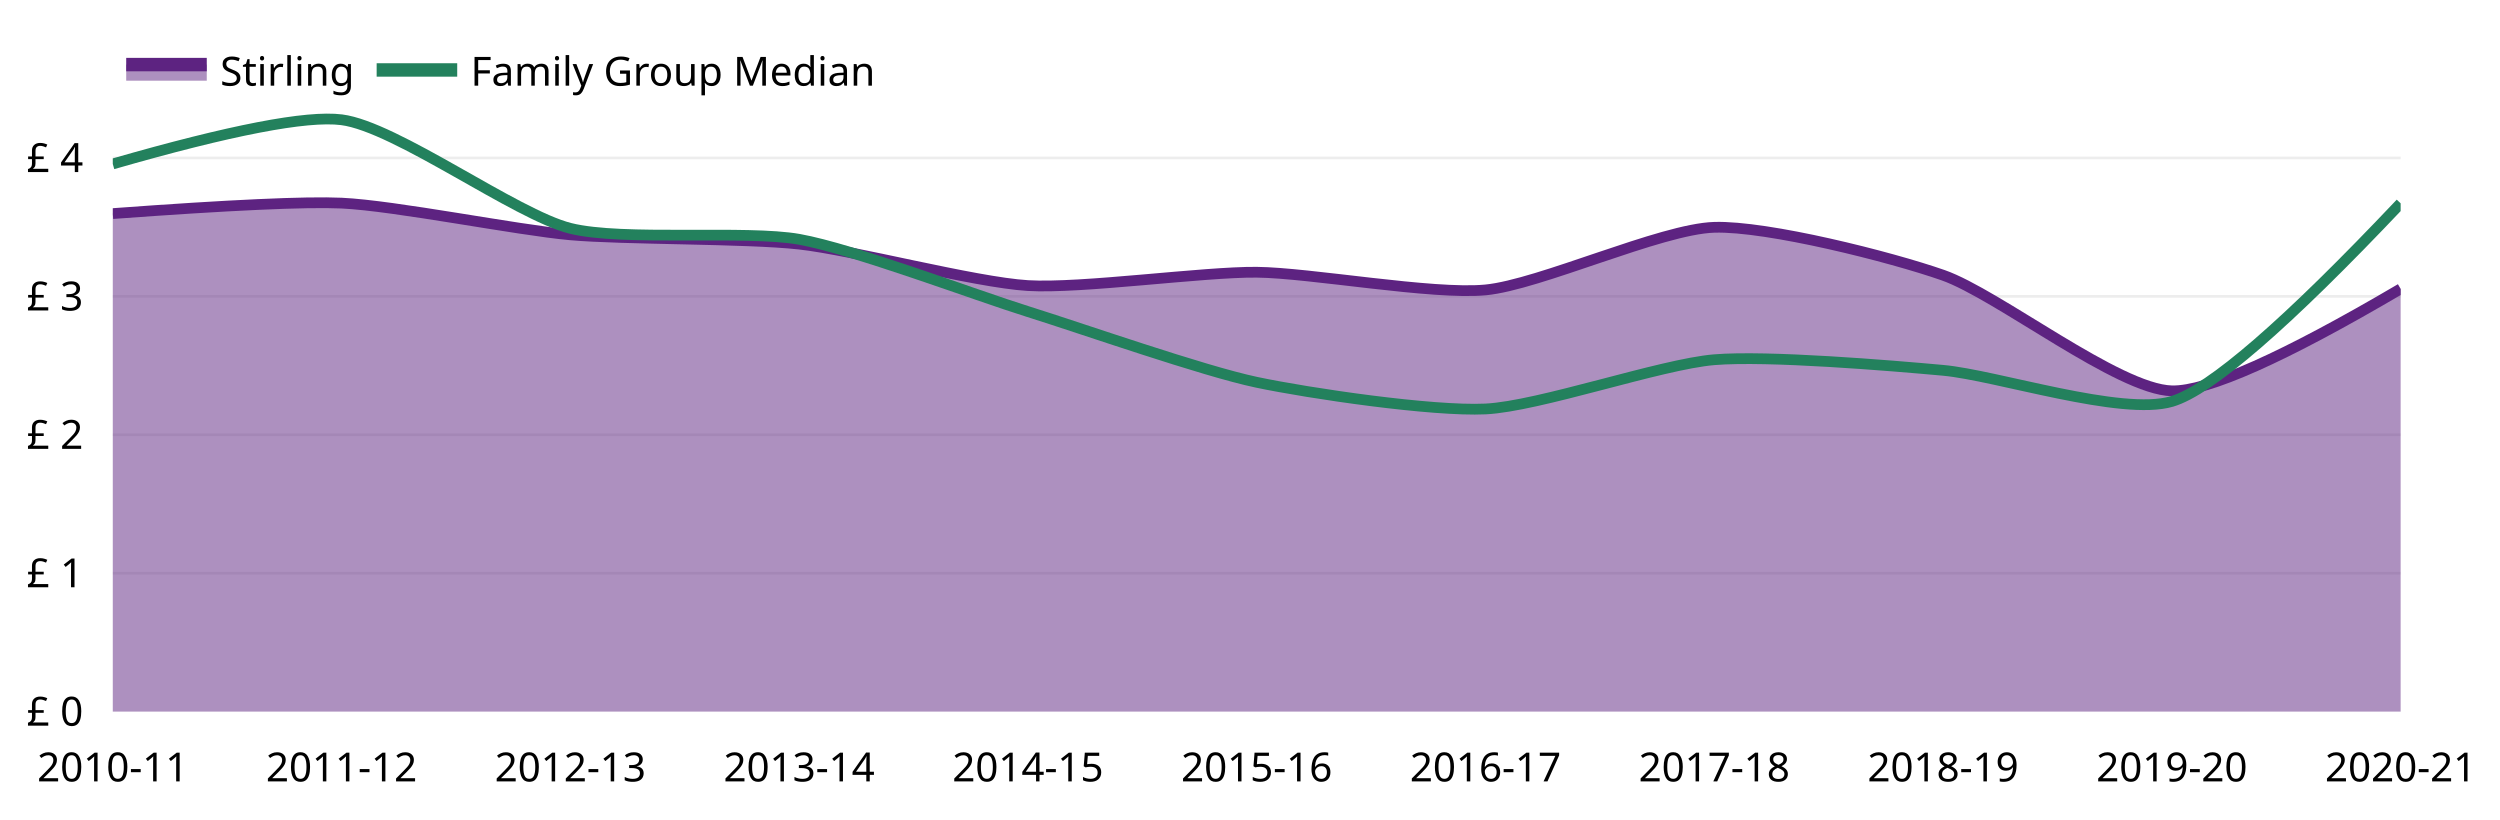
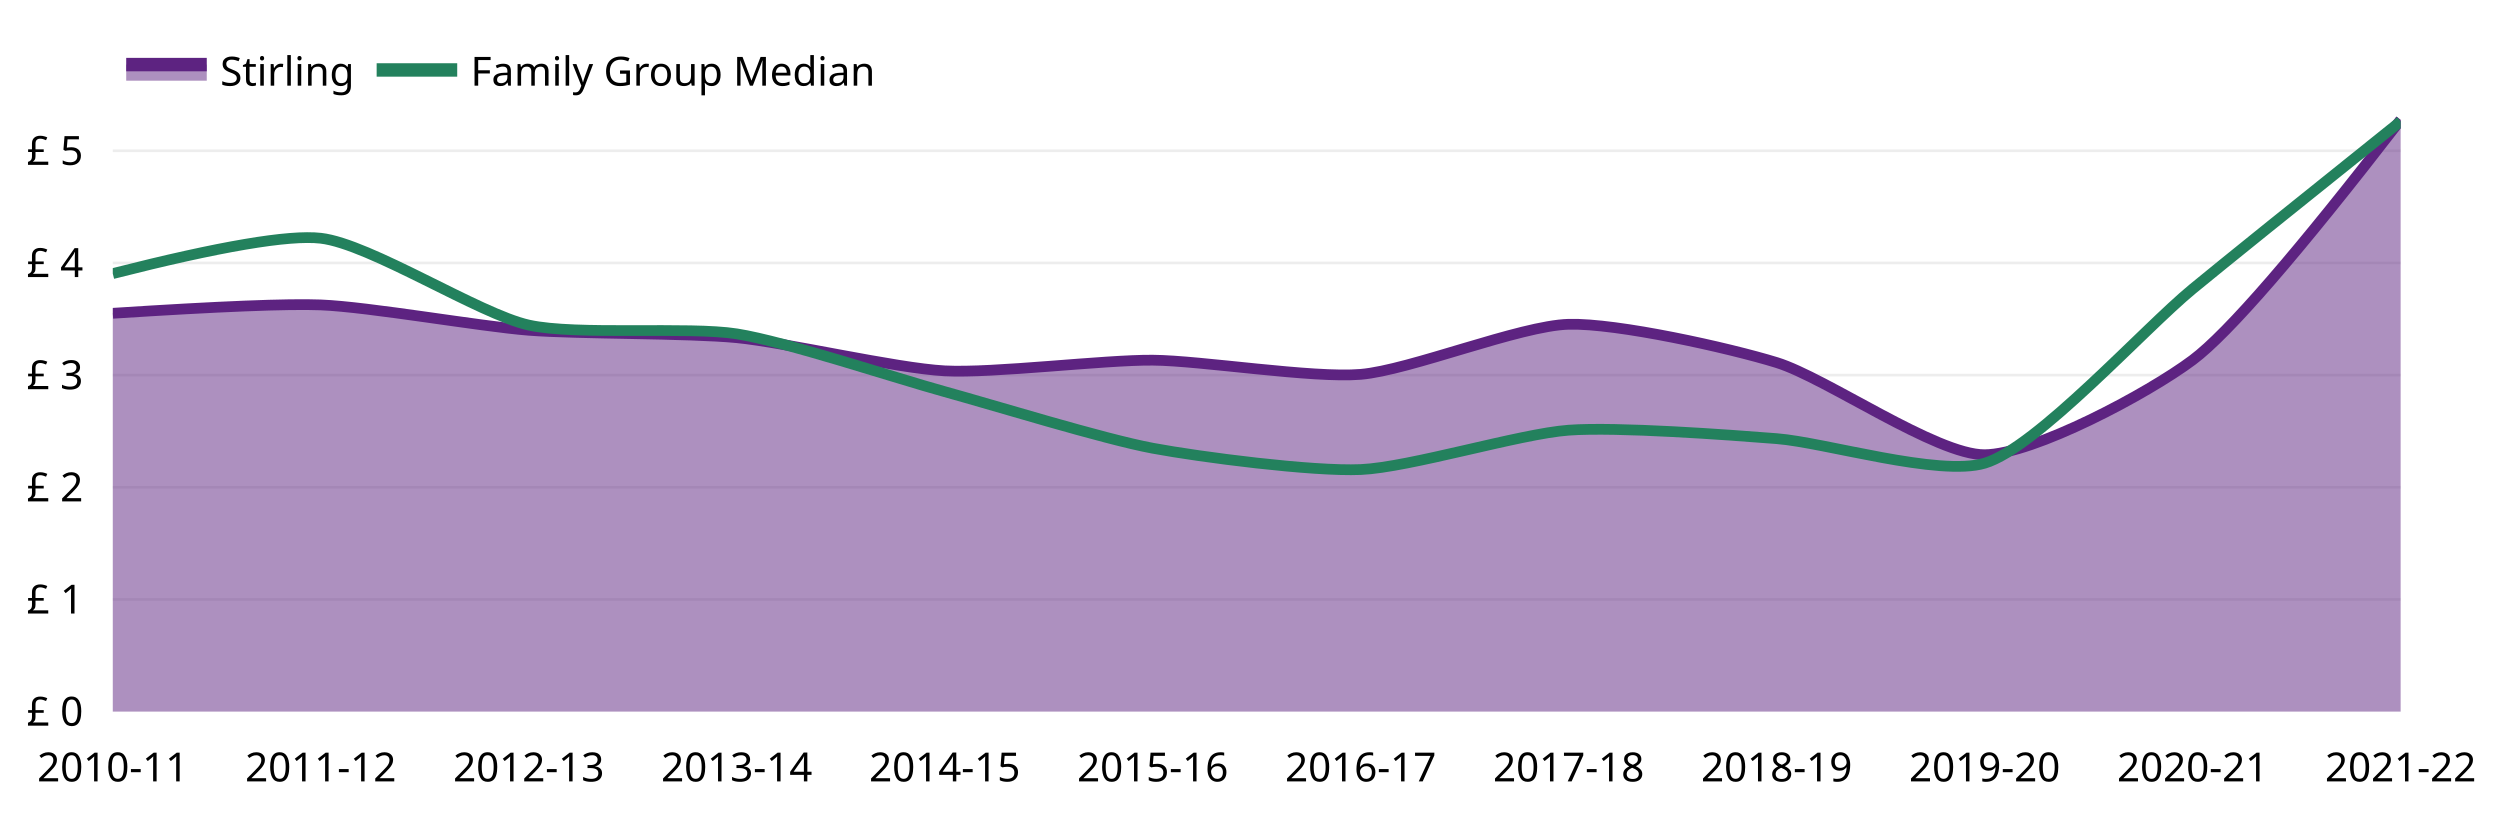
<svg xmlns="http://www.w3.org/2000/svg" class="main-svg" width="931" height="305" style="" viewBox="0 0 931 305">
  <rect x="0" y="0" width="931" height="305" style="fill: rgb(255, 255, 255); fill-opacity: 1;" />
-   <defs id="defs-e48ca9">
+   <defs id="defs-0bab01">
    <g class="clips">
-       <clipPath id="clipe48ca9xyplot" class="plotclip">
+       <clipPath id="clip0bab01xyplot" class="plotclip">
        <rect width="852" height="232" />
      </clipPath>
-       <clipPath class="axesclip" id="clipe48ca9x">
+       <clipPath class="axesclip" id="clip0bab01x">
        <rect x="42" y="0" width="852" height="305" />
      </clipPath>
-       <clipPath class="axesclip" id="clipe48ca9y">
+       <clipPath class="axesclip" id="clip0bab01y">
        <rect x="0" y="33" width="931" height="232" />
      </clipPath>
-       <clipPath class="axesclip" id="clipe48ca9xy">
+       <clipPath class="axesclip" id="clip0bab01xy">
        <rect x="42" y="33" width="852" height="232" />
      </clipPath>
    </g>
    <g class="gradients" />
    <g class="patterns" />
  </defs>
  <g class="bglayer">
    <rect class="bg" x="32" y="23" width="872" height="252" style="fill: rgb(0, 0, 0); fill-opacity: 0; stroke-width: 0;" />
  </g>
  <g class="layer-below">
    <g class="imagelayer" />
    <g class="shapelayer" />
  </g>
  <g class="cartesianlayer">
    <g class="subplot xy">
      <g class="layer-subplot">
        <g class="shapelayer" />
        <g class="imagelayer" />
      </g>
      <g class="gridlayer">
        <g class="x">
-           <path class="xgrid crisp" transform="translate(127.2,0)" d="M0,33v232" style="stroke: rgb(255, 255, 255); stroke-opacity: 1; stroke-width: 1px;" />
-           <path class="xgrid crisp" transform="translate(212.4,0)" d="M0,33v232" style="stroke: rgb(255, 255, 255); stroke-opacity: 1; stroke-width: 1px;" />
-           <path class="xgrid crisp" transform="translate(297.6,0)" d="M0,33v232" style="stroke: rgb(255, 255, 255); stroke-opacity: 1; stroke-width: 1px;" />
-           <path class="xgrid crisp" transform="translate(382.8,0)" d="M0,33v232" style="stroke: rgb(255, 255, 255); stroke-opacity: 1; stroke-width: 1px;" />
-           <path class="xgrid crisp" transform="translate(468,0)" d="M0,33v232" style="stroke: rgb(255, 255, 255); stroke-opacity: 1; stroke-width: 1px;" />
-           <path class="xgrid crisp" transform="translate(553.2,0)" d="M0,33v232" style="stroke: rgb(255, 255, 255); stroke-opacity: 1; stroke-width: 1px;" />
-           <path class="xgrid crisp" transform="translate(638.4,0)" d="M0,33v232" style="stroke: rgb(255, 255, 255); stroke-opacity: 1; stroke-width: 1px;" />
-           <path class="xgrid crisp" transform="translate(723.6,0)" d="M0,33v232" style="stroke: rgb(255, 255, 255); stroke-opacity: 1; stroke-width: 1px;" />
-           <path class="xgrid crisp" transform="translate(808.8,0)" d="M0,33v232" style="stroke: rgb(255, 255, 255); stroke-opacity: 1; stroke-width: 1px;" />
+           <path class="xgrid crisp" transform="translate(119.45,0)" d="M0,33v232" style="stroke: rgb(255, 255, 255); stroke-opacity: 1; stroke-width: 1px;" />
+           <path class="xgrid crisp" transform="translate(196.91,0)" d="M0,33v232" style="stroke: rgb(255, 255, 255); stroke-opacity: 1; stroke-width: 1px;" />
+           <path class="xgrid crisp" transform="translate(274.36,0)" d="M0,33v232" style="stroke: rgb(255, 255, 255); stroke-opacity: 1; stroke-width: 1px;" />
+           <path class="xgrid crisp" transform="translate(351.82,0)" d="M0,33v232" style="stroke: rgb(255, 255, 255); stroke-opacity: 1; stroke-width: 1px;" />
+           <path class="xgrid crisp" transform="translate(429.27,0)" d="M0,33v232" style="stroke: rgb(255, 255, 255); stroke-opacity: 1; stroke-width: 1px;" />
+           <path class="xgrid crisp" transform="translate(506.73,0)" d="M0,33v232" style="stroke: rgb(255, 255, 255); stroke-opacity: 1; stroke-width: 1px;" />
+           <path class="xgrid crisp" transform="translate(584.18,0)" d="M0,33v232" style="stroke: rgb(255, 255, 255); stroke-opacity: 1; stroke-width: 1px;" />
+           <path class="xgrid crisp" transform="translate(661.64,0)" d="M0,33v232" style="stroke: rgb(255, 255, 255); stroke-opacity: 1; stroke-width: 1px;" />
+           <path class="xgrid crisp" transform="translate(739.09,0)" d="M0,33v232" style="stroke: rgb(255, 255, 255); stroke-opacity: 1; stroke-width: 1px;" />
+           <path class="xgrid crisp" transform="translate(816.55,0)" d="M0,33v232" style="stroke: rgb(255, 255, 255); stroke-opacity: 1; stroke-width: 1px;" />
        </g>
        <g class="y">
-           <path class="ygrid crisp" transform="translate(0,213.46)" d="M42,0h852" style="stroke: rgb(237, 237, 237); stroke-opacity: 1; stroke-width: 1px;" />
-           <path class="ygrid crisp" transform="translate(0,161.91)" d="M42,0h852" style="stroke: rgb(237, 237, 237); stroke-opacity: 1; stroke-width: 1px;" />
-           <path class="ygrid crisp" transform="translate(0,110.37)" d="M42,0h852" style="stroke: rgb(237, 237, 237); stroke-opacity: 1; stroke-width: 1px;" />
-           <path class="ygrid crisp" transform="translate(0,58.82)" d="M42,0h852" style="stroke: rgb(237, 237, 237); stroke-opacity: 1; stroke-width: 1px;" />
+           <path class="ygrid crisp" transform="translate(0,223.23)" d="M42,0h852" style="stroke: rgb(237, 237, 237); stroke-opacity: 1; stroke-width: 1px;" />
+           <path class="ygrid crisp" transform="translate(0,181.46)" d="M42,0h852" style="stroke: rgb(237, 237, 237); stroke-opacity: 1; stroke-width: 1px;" />
+           <path class="ygrid crisp" transform="translate(0,139.69)" d="M42,0h852" style="stroke: rgb(237, 237, 237); stroke-opacity: 1; stroke-width: 1px;" />
+           <path class="ygrid crisp" transform="translate(0,97.92)" d="M42,0h852" style="stroke: rgb(237, 237, 237); stroke-opacity: 1; stroke-width: 1px;" />
+           <path class="ygrid crisp" transform="translate(0,56.15)" d="M42,0h852" style="stroke: rgb(237, 237, 237); stroke-opacity: 1; stroke-width: 1px;" />
        </g>
      </g>
      <g class="zerolinelayer">
        <path class="yzl zl crisp" transform="translate(0,265)" d="M42,0h852" style="stroke: rgb(255, 255, 255); stroke-opacity: 1; stroke-width: 2px;" />
      </g>
      <path class="xlines-below" />
      <path class="ylines-below" />
      <g class="overlines-below" />
      <g class="xaxislayer-below" />
      <g class="yaxislayer-below" />
      <g class="overaxes-below" />
-       <g class="plot" transform="translate(42,33)" clip-path="url(#clipe48ca9xyplot)">
+       <g class="plot" transform="translate(42,33)" clip-path="url(#clip0bab01xyplot)">
        <g class="scatterlayer mlayer">
-           <g class="trace scatter trace0b01b8" style="stroke-miterlimit: 2;">
+           <g class="trace scatter traceaed4a4" style="stroke-miterlimit: 2;">
            <g class="fills">
              <g>
-                 <path class="js-fill" d="M852,232L0,232L0,46.54Q65.36,41.73 85.2,42.64C105.12,43.56 150.48,52.67 170.4,54.45C190.24,56.22 235.8,55.71 255.6,57.9C275.56,60.1 320.85,72.14 340.8,73.35C360.61,74.55 406.13,68.19 426,68.38C445.89,68.57 491.48,76.85 511.2,74.97C531.25,73.06 576.45,52.26 596.4,51.65C616.21,51.05 662.16,62.66 681.6,69.48C701.96,76.62 746.8,112.06 766.8,112.55Q786.57,113.03 852,74.56" style="fill: rgb(93, 35, 129); fill-opacity: 0.5; stroke-width: 0;" />
+                 <path class="js-fill" d="M852,232L0,232L0,83.67Q59.41,79.82 77.45,80.55C95.55,81.28 136.81,88.57 154.91,89.99C172.95,91.41 214.34,91 232.36,92.75C250.49,94.51 291.7,104.14 309.82,105.11C327.84,106.07 369.2,100.98 387.27,101.13C405.35,101.28 446.77,107.92 464.73,106.41C482.92,104.88 524.06,88.25 542.18,87.76C560.2,87.27 601.88,96.54 619.64,102.02C638.05,107.71 679.04,136.43 697.09,136.34C715.18,136.25 757.74,113.65 774.55,101.07Q794.37,86.24 852,11.6" style="fill: rgb(93, 35, 129); fill-opacity: 0.5; stroke-width: 0;" />
              </g>
            </g>
            <g class="errorbars" />
            <g class="lines">
-               <path class="js-line" d="M0,46.54Q65.36,41.73 85.2,42.64C105.12,43.56 150.48,52.67 170.4,54.45C190.24,56.22 235.8,55.71 255.6,57.9C275.56,60.1 320.85,72.14 340.8,73.35C360.61,74.55 406.13,68.19 426,68.38C445.89,68.57 491.48,76.85 511.2,74.97C531.25,73.06 576.45,52.26 596.4,51.65C616.21,51.05 662.16,62.66 681.6,69.48C701.96,76.62 746.8,112.06 766.8,112.55Q786.57,113.03 852,74.56" style="vector-effect: non-scaling-stroke; fill: none; stroke: rgb(93, 35, 129); stroke-opacity: 1; stroke-width: 4px; opacity: 1;" />
+               <path class="js-line" d="M0,83.67Q59.41,79.82 77.45,80.55C95.55,81.28 136.81,88.57 154.91,89.99C172.95,91.41 214.34,91 232.36,92.75C250.49,94.51 291.7,104.14 309.82,105.11C327.84,106.07 369.2,100.98 387.27,101.13C405.35,101.28 446.77,107.92 464.73,106.41C482.92,104.88 524.06,88.25 542.18,87.76C560.2,87.27 601.88,96.54 619.64,102.02C638.05,107.71 679.04,136.43 697.09,136.34C715.18,136.25 757.74,113.65 774.55,101.07Q794.37,86.24 852,11.6" style="vector-effect: non-scaling-stroke; fill: none; stroke: rgb(93, 35, 129); stroke-opacity: 1; stroke-width: 4px; opacity: 1;" />
            </g>
            <g class="points" />
            <g class="text" />
          </g>
-           <g class="trace scatter trace64e23f" style="stroke-miterlimit: 2; opacity: 1;">
+           <g class="trace scatter trace1d2e1a" style="stroke-miterlimit: 2; opacity: 1;">
            <g class="fills" />
            <g class="errorbars" />
            <g class="lines">
-               <path class="js-line" d="M0,28.06Q65.72,9.13 85.2,11.6C105.51,14.18 150,46.93 170.4,52.04C189.81,56.9 235.95,52.61 255.6,56.12C275.72,59.72 320.91,76.82 340.8,83.04C360.67,89.25 405.92,105.14 426,109.37C445.69,113.52 491.4,120.25 511.2,119.3C531.16,118.34 576.41,102.62 596.4,100.96C616.17,99.32 661.76,103.1 681.6,104.91C701.52,106.72 748.09,122.07 766.8,116.5Q788.22,110.13 852,42.72" style="vector-effect: non-scaling-stroke; fill: none; stroke: rgb(35, 129, 93); stroke-opacity: 1; stroke-width: 4px; opacity: 1;" />
+               <path class="js-line" d="M0,68.89Q59.67,53.69 77.45,55.72C95.83,57.82 136.46,83.96 154.91,88.06C172.64,92 214.45,88.5 232.36,91.33C250.6,94.21 291.74,107.89 309.82,112.86C327.89,117.83 369.06,130.53 387.27,133.92C405.21,137.26 446.71,142.63 464.73,141.86C482.86,141.09 524.03,128.53 542.18,127.2C560.18,125.88 601.59,128.92 619.64,130.35C637.74,131.79 680.04,144.59 697.09,139.5C716.49,133.71 756.4,89.5 774.55,74.59Q792.55,59.8 852,12.19" style="vector-effect: non-scaling-stroke; fill: none; stroke: rgb(35, 129, 93); stroke-opacity: 1; stroke-width: 4px; opacity: 1;" />
            </g>
            <g class="points" />
            <g class="text" />
          </g>
        </g>
      </g>
      <g class="overplot" />
      <path class="xlines-above crisp" d="M0,0" style="fill: none;" />
      <path class="ylines-above crisp" d="M0,0" style="fill: none;" />
      <g class="overlines-above" />
      <g class="xaxislayer-above">
        <g class="xtick">
          <text text-anchor="middle" x="0" y="291" transform="translate(42,0)" style="font-family: 'Segoe UI Semibold'; font-size: 15px; fill: rgb(0, 0, 0); fill-opacity: 1; white-space: pre; opacity: 1;">2010-11</text>
        </g>
        <g class="xtick">
-           <text text-anchor="middle" x="0" y="291" transform="translate(127.2,0)" style="font-family: 'Segoe UI Semibold'; font-size: 15px; fill: rgb(0, 0, 0); fill-opacity: 1; white-space: pre; opacity: 1;">2011-12</text>
-         </g>
-         <g class="xtick">
-           <text text-anchor="middle" x="0" y="291" transform="translate(212.4,0)" style="font-family: 'Segoe UI Semibold'; font-size: 15px; fill: rgb(0, 0, 0); fill-opacity: 1; white-space: pre; opacity: 1;">2012-13</text>
-         </g>
-         <g class="xtick">
-           <text text-anchor="middle" x="0" y="291" transform="translate(297.6,0)" style="font-family: 'Segoe UI Semibold'; font-size: 15px; fill: rgb(0, 0, 0); fill-opacity: 1; white-space: pre; opacity: 1;">2013-14</text>
-         </g>
-         <g class="xtick">
-           <text text-anchor="middle" x="0" y="291" transform="translate(382.8,0)" style="font-family: 'Segoe UI Semibold'; font-size: 15px; fill: rgb(0, 0, 0); fill-opacity: 1; white-space: pre; opacity: 1;">2014-15</text>
-         </g>
-         <g class="xtick">
-           <text text-anchor="middle" x="0" y="291" transform="translate(468,0)" style="font-family: 'Segoe UI Semibold'; font-size: 15px; fill: rgb(0, 0, 0); fill-opacity: 1; white-space: pre; opacity: 1;">2015-16</text>
-         </g>
-         <g class="xtick">
-           <text text-anchor="middle" x="0" y="291" transform="translate(553.2,0)" style="font-family: 'Segoe UI Semibold'; font-size: 15px; fill: rgb(0, 0, 0); fill-opacity: 1; white-space: pre; opacity: 1;">2016-17</text>
-         </g>
-         <g class="xtick">
-           <text text-anchor="middle" x="0" y="291" transform="translate(638.4,0)" style="font-family: 'Segoe UI Semibold'; font-size: 15px; fill: rgb(0, 0, 0); fill-opacity: 1; white-space: pre; opacity: 1;">2017-18</text>
-         </g>
-         <g class="xtick">
-           <text text-anchor="middle" x="0" y="291" transform="translate(723.6,0)" style="font-family: 'Segoe UI Semibold'; font-size: 15px; fill: rgb(0, 0, 0); fill-opacity: 1; white-space: pre; opacity: 1;">2018-19</text>
-         </g>
-         <g class="xtick">
-           <text text-anchor="middle" x="0" y="291" transform="translate(808.8,0)" style="font-family: 'Segoe UI Semibold'; font-size: 15px; fill: rgb(0, 0, 0); fill-opacity: 1; white-space: pre; opacity: 1;">2019-20</text>
-         </g>
-         <g class="xtick">
-           <text text-anchor="middle" x="0" y="291" transform="translate(894,0)" style="font-family: 'Segoe UI Semibold'; font-size: 15px; fill: rgb(0, 0, 0); fill-opacity: 1; white-space: pre; opacity: 1;">2020-21</text>
+           <text text-anchor="middle" x="0" y="291" transform="translate(119.45,0)" style="font-family: 'Segoe UI Semibold'; font-size: 15px; fill: rgb(0, 0, 0); fill-opacity: 1; white-space: pre; opacity: 1;">2011-12</text>
+         </g>
+         <g class="xtick">
+           <text text-anchor="middle" x="0" y="291" transform="translate(196.91,0)" style="font-family: 'Segoe UI Semibold'; font-size: 15px; fill: rgb(0, 0, 0); fill-opacity: 1; white-space: pre; opacity: 1;">2012-13</text>
+         </g>
+         <g class="xtick">
+           <text text-anchor="middle" x="0" y="291" transform="translate(274.36,0)" style="font-family: 'Segoe UI Semibold'; font-size: 15px; fill: rgb(0, 0, 0); fill-opacity: 1; white-space: pre; opacity: 1;">2013-14</text>
+         </g>
+         <g class="xtick">
+           <text text-anchor="middle" x="0" y="291" transform="translate(351.82,0)" style="font-family: 'Segoe UI Semibold'; font-size: 15px; fill: rgb(0, 0, 0); fill-opacity: 1; white-space: pre; opacity: 1;">2014-15</text>
+         </g>
+         <g class="xtick">
+           <text text-anchor="middle" x="0" y="291" transform="translate(429.27,0)" style="font-family: 'Segoe UI Semibold'; font-size: 15px; fill: rgb(0, 0, 0); fill-opacity: 1; white-space: pre; opacity: 1;">2015-16</text>
+         </g>
+         <g class="xtick">
+           <text text-anchor="middle" x="0" y="291" transform="translate(506.73,0)" style="font-family: 'Segoe UI Semibold'; font-size: 15px; fill: rgb(0, 0, 0); fill-opacity: 1; white-space: pre; opacity: 1;">2016-17</text>
+         </g>
+         <g class="xtick">
+           <text text-anchor="middle" x="0" y="291" transform="translate(584.18,0)" style="font-family: 'Segoe UI Semibold'; font-size: 15px; fill: rgb(0, 0, 0); fill-opacity: 1; white-space: pre; opacity: 1;">2017-18</text>
+         </g>
+         <g class="xtick">
+           <text text-anchor="middle" x="0" y="291" transform="translate(661.64,0)" style="font-family: 'Segoe UI Semibold'; font-size: 15px; fill: rgb(0, 0, 0); fill-opacity: 1; white-space: pre; opacity: 1;">2018-19</text>
+         </g>
+         <g class="xtick">
+           <text text-anchor="middle" x="0" y="291" transform="translate(739.09,0)" style="font-family: 'Segoe UI Semibold'; font-size: 15px; fill: rgb(0, 0, 0); fill-opacity: 1; white-space: pre; opacity: 1;">2019-20</text>
+         </g>
+         <g class="xtick">
+           <text text-anchor="middle" x="0" y="291" transform="translate(816.55,0)" style="font-family: 'Segoe UI Semibold'; font-size: 15px; fill: rgb(0, 0, 0); fill-opacity: 1; white-space: pre; opacity: 1;">2020-21</text>
+         </g>
+         <g class="xtick">
+           <text text-anchor="middle" x="0" y="291" transform="translate(894,0)" style="font-family: 'Segoe UI Semibold'; font-size: 15px; fill: rgb(0, 0, 0); fill-opacity: 1; white-space: pre; opacity: 1;">2021-22</text>
        </g>
      </g>
      <g class="yaxislayer-above">
        <g class="ytick">
          <text text-anchor="end" x="31" y="5.25" transform="translate(0,265)" style="font-family: 'Segoe UI Semibold'; font-size: 15px; fill: rgb(0, 0, 0); fill-opacity: 1; white-space: pre; opacity: 1;">£ 0</text>
        </g>
        <g class="ytick">
-           <text text-anchor="end" x="31" y="5.25" style="font-family: 'Segoe UI Semibold'; font-size: 15px; fill: rgb(0, 0, 0); fill-opacity: 1; white-space: pre; opacity: 1;" transform="translate(0,213.46)">£ 1</text>
-         </g>
-         <g class="ytick">
-           <text text-anchor="end" x="31" y="5.25" style="font-family: 'Segoe UI Semibold'; font-size: 15px; fill: rgb(0, 0, 0); fill-opacity: 1; white-space: pre; opacity: 1;" transform="translate(0,161.91)">£ 2</text>
-         </g>
-         <g class="ytick">
-           <text text-anchor="end" x="31" y="5.25" style="font-family: 'Segoe UI Semibold'; font-size: 15px; fill: rgb(0, 0, 0); fill-opacity: 1; white-space: pre; opacity: 1;" transform="translate(0,110.37)">£ 3</text>
-         </g>
-         <g class="ytick">
-           <text text-anchor="end" x="31" y="5.25" style="font-family: 'Segoe UI Semibold'; font-size: 15px; fill: rgb(0, 0, 0); fill-opacity: 1; white-space: pre; opacity: 1;" transform="translate(0,58.82)">£ 4</text>
+           <text text-anchor="end" x="31" y="5.25" style="font-family: 'Segoe UI Semibold'; font-size: 15px; fill: rgb(0, 0, 0); fill-opacity: 1; white-space: pre; opacity: 1;" transform="translate(0,223.23)">£ 1</text>
+         </g>
+         <g class="ytick">
+           <text text-anchor="end" x="31" y="5.25" style="font-family: 'Segoe UI Semibold'; font-size: 15px; fill: rgb(0, 0, 0); fill-opacity: 1; white-space: pre; opacity: 1;" transform="translate(0,181.46)">£ 2</text>
+         </g>
+         <g class="ytick">
+           <text text-anchor="end" x="31" y="5.25" style="font-family: 'Segoe UI Semibold'; font-size: 15px; fill: rgb(0, 0, 0); fill-opacity: 1; white-space: pre; opacity: 1;" transform="translate(0,139.69)">£ 3</text>
+         </g>
+         <g class="ytick">
+           <text text-anchor="end" x="31" y="5.25" style="font-family: 'Segoe UI Semibold'; font-size: 15px; fill: rgb(0, 0, 0); fill-opacity: 1; white-space: pre; opacity: 1;" transform="translate(0,97.92)">£ 4</text>
+         </g>
+         <g class="ytick">
+           <text text-anchor="end" x="31" y="5.25" style="font-family: 'Segoe UI Semibold'; font-size: 15px; fill: rgb(0, 0, 0); fill-opacity: 1; white-space: pre; opacity: 1;" transform="translate(0,56.15)">£ 5</text>
        </g>
      </g>
      <g class="overaxes-above" />
    </g>
  </g>
  <g class="polarlayer" />
  <g class="smithlayer" />
  <g class="ternarylayer" />
  <g class="geolayer" />
  <g class="funnelarealayer" />
  <g class="pielayer" />
  <g class="iciclelayer" />
  <g class="treemaplayer" />
  <g class="sunburstlayer" />
  <g class="glimages" />
-   <defs id="topdefs-e48ca9">
+   <defs id="topdefs-0bab01">
    <g class="clips" />
-     <clipPath id="legende48ca9">
+     <clipPath id="legend0bab01">
      <rect width="285" height="33" x="0" y="0" />
    </clipPath>
  </defs>
  <g class="layer-above">
    <g class="imagelayer" />
    <g class="shapelayer" />
  </g>
  <g class="infolayer">
    <g class="legend" pointer-events="all" transform="translate(42,9.8)">
      <rect class="bg" shape-rendering="crispEdges" width="285" height="33" x="0" y="0" style="stroke: rgb(68, 68, 68); stroke-opacity: 1; fill: rgb(0, 0, 0); fill-opacity: 0; stroke-width: 0px;" />
-       <g class="scrollbox" transform="" clip-path="url(#legende48ca9)">
+       <g class="scrollbox" transform="" clip-path="url(#legend0bab01)">
        <g class="groups">
          <g class="traces" transform="translate(0,16.25)" style="opacity: 1;">
            <text class="legendtext" text-anchor="start" x="40" y="5.85" style="font-family: 'Segoe UI Semibold'; font-size: 15px; fill: rgb(0, 0, 0); fill-opacity: 1; white-space: pre;">Stirling</text>
            <g class="layers">
              <g class="legendfill">
                <path class="js-fill" d="M5,-2h30v6h-30z" style="stroke-width: 0; fill: rgb(93, 35, 129); fill-opacity: 0.5;" />
              </g>
              <g class="legendlines">
                <path class="js-line" d="M5,-2h30" style="fill: none; stroke: rgb(93, 35, 129); stroke-opacity: 1; stroke-width: 5px;" />
              </g>
              <g class="legendsymbols">
                <g class="legendpoints" />
              </g>
            </g>
            <rect class="legendtoggle" x="0" y="-11.25" width="90.766" height="22.5" style="fill: rgb(0, 0, 0); fill-opacity: 0;" />
          </g>
          <g class="traces" transform="translate(93.26562,16.25)" style="opacity: 1;">
            <text class="legendtext" text-anchor="start" x="40" y="5.85" style="font-family: 'Segoe UI Semibold'; font-size: 15px; fill: rgb(0, 0, 0); fill-opacity: 1; white-space: pre;">Family Group Median</text>
            <g class="layers" style="opacity: 1;">
              <g class="legendfill" />
              <g class="legendlines">
                <path class="js-line" d="M5,0h30" style="fill: none; stroke: rgb(35, 129, 93); stroke-opacity: 1; stroke-width: 5px;" />
              </g>
              <g class="legendsymbols">
                <g class="legendpoints" />
              </g>
            </g>
            <rect class="legendtoggle" x="0" y="-11.25" width="188.609" height="22.5" style="fill: rgb(0, 0, 0); fill-opacity: 0;" />
          </g>
        </g>
      </g>
      <rect class="scrollbar" rx="20" ry="3" width="0" height="0" x="0" y="0" style="fill: rgb(128, 139, 164); fill-opacity: 1;" />
    </g>
    <g class="g-gtitle" />
    <g class="g-xtitle" />
    <g class="g-ytitle" />
  </g>
</svg>
